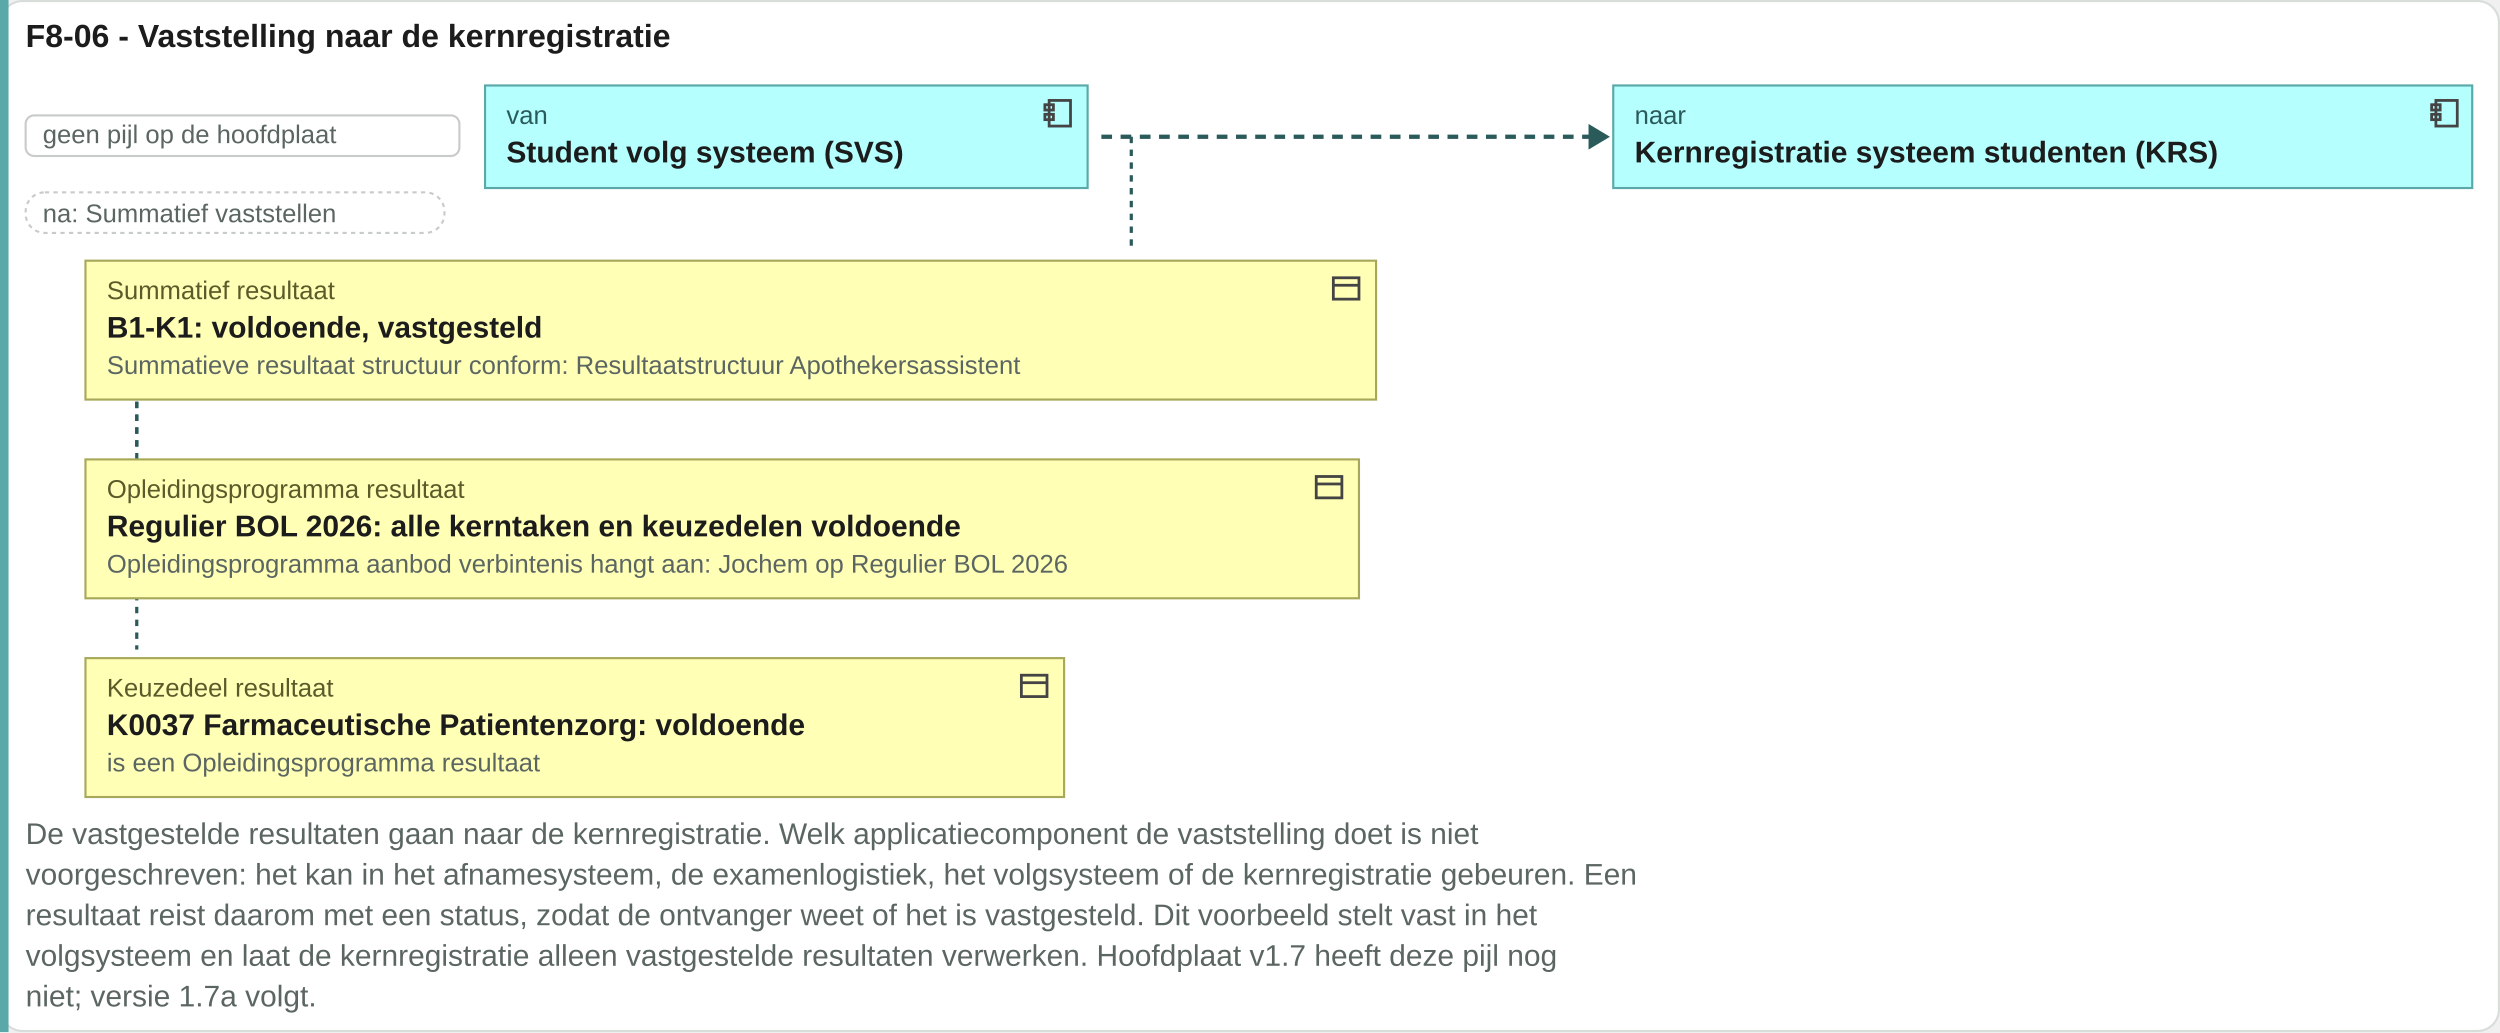
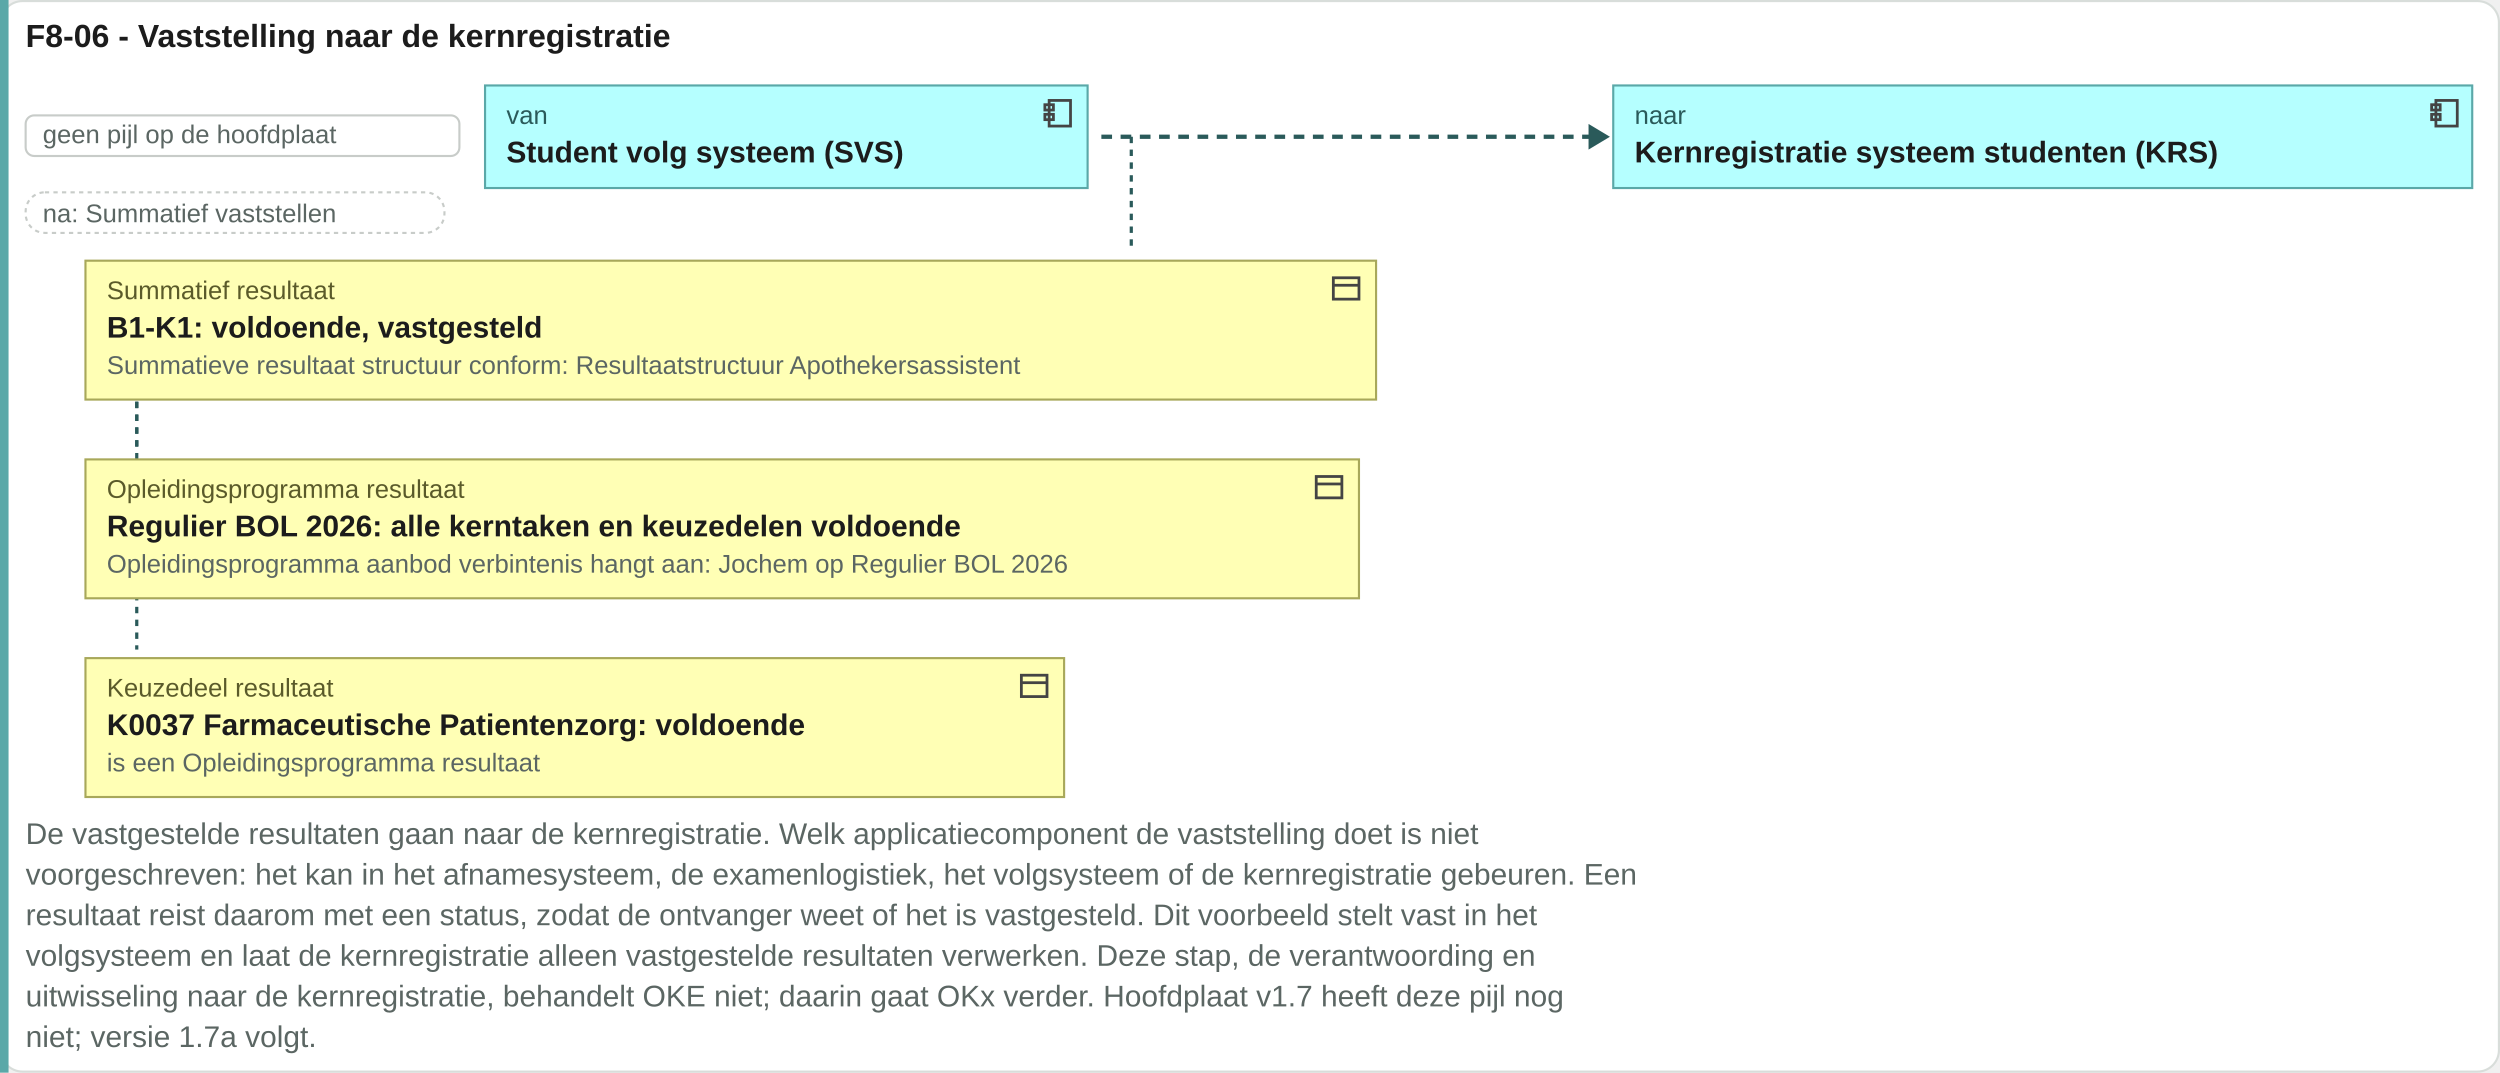
- <svg xmlns="http://www.w3.org/2000/svg" viewBox="0 0 1170 483" width="1170" height="483">
-   <rect x="0.5" y="0.5" width="1169" height="482" rx="10" fill="#ffffff" stroke="#d8ddda" />
+ <svg xmlns="http://www.w3.org/2000/svg" viewBox="0 0 1170 502" width="1170" height="502">
+   <rect x="0.5" y="0.5" width="1169" height="501" rx="10" fill="#ffffff" stroke="#d8ddda" />
  <text x="12" y="22" font-family="Arial, Helvetica, sans-serif" font-size="15" font-weight="bold" fill="#1c1c1c" text-anchor="start">F8-06 - Vaststelling naar de kernregistratie</text>
-   <rect x="0" y="0" width="4" height="483" fill="#5aa8a8" />
+   <rect x="0" y="0" width="4" height="502" fill="#5aa8a8" />
  <rect x="12" y="54" width="203" height="19" rx="4" fill="#ffffff" stroke="#c8ccc9" />
  <text x="20" y="67" font-family="Arial, Helvetica, sans-serif" font-size="12" fill="#5b6663" text-anchor="start">geen pijl op de hoofdplaat</text>
  <rect x="227" y="40" width="282" height="48" rx="0" fill="#b5ffff" stroke="#5aa8a8" />
  <g transform="translate(487,45)" fill="none" stroke="#444" stroke-width="1.3">
    <rect x="4" y="2" width="10" height="12" />
    <rect x="2" y="4" width="4" height="2.5" />
    <rect x="2" y="8.5" width="4" height="2.5" />
  </g>
  <text x="237" y="58" font-family="Arial, Helvetica, sans-serif" font-size="12" fill="#2a5a5a" text-anchor="start">van</text>
  <text x="237" y="76" font-family="Arial, Helvetica, sans-serif" font-size="14" font-weight="bold" fill="#1c1c1c" text-anchor="start">Student volg systeem (SVS)</text>
  <path d="M515.44 64H745.44" stroke="#2a5a5a" stroke-width="2" stroke-dasharray="5 4" />
  <path d="M743.44 58l10 6-10 6z" fill="#2a5a5a" />
  <rect x="755" y="40" width="402" height="48" rx="0" fill="#b5ffff" stroke="#5aa8a8" />
  <g transform="translate(1136,45)" fill="none" stroke="#444" stroke-width="1.3">
    <rect x="4" y="2" width="10" height="12" />
    <rect x="2" y="4" width="4" height="2.5" />
    <rect x="2" y="8.5" width="4" height="2.5" />
  </g>
  <text x="765" y="58" font-family="Arial, Helvetica, sans-serif" font-size="12" fill="#2a5a5a" text-anchor="start">naar</text>
  <text x="765" y="76" font-family="Arial, Helvetica, sans-serif" font-size="14" font-weight="bold" fill="#1c1c1c" text-anchor="start">Kernregistratie systeem studenten (KRS)</text>
  <rect x="12" y="90" width="196" height="19" rx="9" fill="#ffffff" stroke="#c8ccc9" stroke-dasharray="2 2" />
  <text x="20" y="104" font-family="Arial, Helvetica, sans-serif" font-size="12" fill="#5b6663" text-anchor="start">na: Summatief vaststellen</text>
  <path d="M529.44 64V118" stroke="#2a5a5a" stroke-width="1.5" stroke-dasharray="3 3" />
  <path d="M64 122V211" stroke="#2a5a5a" stroke-width="1.5" stroke-dasharray="3 3" />
  <path d="M64 122V304" stroke="#2a5a5a" stroke-width="1.5" stroke-dasharray="3 3" />
  <rect x="40" y="122" width="604" height="65" rx="0" fill="#ffffb5" stroke="#a8a85a" />
  <g transform="translate(622,127)" fill="none" stroke="#444" stroke-width="1.3">
    <rect x="2" y="3" width="12" height="10" />
    <path d="M2 6.5h12" />
  </g>
  <text x="50" y="140" font-family="Arial, Helvetica, sans-serif" font-size="12" fill="#5a5a2a" text-anchor="start">Summatief resultaat</text>
  <text x="50" y="158" font-family="Arial, Helvetica, sans-serif" font-size="14" font-weight="bold" fill="#1c1c1c" text-anchor="start">B1-K1: voldoende, vastgesteld</text>
  <text x="50" y="175" font-family="Arial, Helvetica, sans-serif" font-size="12" fill="#5b6663" text-anchor="start">Summatieve resultaat structuur conform: Resultaatstructuur Apothekersassistent</text>
  <rect x="40" y="215" width="596" height="65" rx="0" fill="#ffffb5" stroke="#a8a85a" />
  <g transform="translate(614,220)" fill="none" stroke="#444" stroke-width="1.3">
    <rect x="2" y="3" width="12" height="10" />
    <path d="M2 6.5h12" />
  </g>
  <text x="50" y="233" font-family="Arial, Helvetica, sans-serif" font-size="12" fill="#5a5a2a" text-anchor="start">Opleidingsprogramma resultaat</text>
  <text x="50" y="251" font-family="Arial, Helvetica, sans-serif" font-size="14" font-weight="bold" fill="#1c1c1c" text-anchor="start">Regulier BOL 2026: alle kerntaken en keuzedelen voldoende</text>
  <text x="50" y="268" font-family="Arial, Helvetica, sans-serif" font-size="12" fill="#5b6663" text-anchor="start">Opleidingsprogramma aanbod verbintenis hangt aan: Jochem op Regulier BOL 2026</text>
  <rect x="40" y="308" width="458" height="65" rx="0" fill="#ffffb5" stroke="#a8a85a" />
  <g transform="translate(476,313)" fill="none" stroke="#444" stroke-width="1.3">
    <rect x="2" y="3" width="12" height="10" />
    <path d="M2 6.5h12" />
  </g>
  <text x="50" y="326" font-family="Arial, Helvetica, sans-serif" font-size="12" fill="#5a5a2a" text-anchor="start">Keuzedeel resultaat</text>
  <text x="50" y="344" font-family="Arial, Helvetica, sans-serif" font-size="14" font-weight="bold" fill="#1c1c1c" text-anchor="start">K0037 Farmaceutische Patientenzorg: voldoende</text>
  <text x="50" y="361" font-family="Arial, Helvetica, sans-serif" font-size="12" fill="#5b6663" text-anchor="start">is een Opleidingsprogramma resultaat</text>
  <text x="12" y="395" font-family="Arial, Helvetica, sans-serif" font-size="14" fill="#5b6663" text-anchor="start">De vastgestelde resultaten gaan naar de kernregistratie. Welk applicatiecomponent de vaststelling doet is niet</text>
  <text x="12" y="414" font-family="Arial, Helvetica, sans-serif" font-size="14" fill="#5b6663" text-anchor="start">voorgeschreven: het kan in het afnamesysteem, de examenlogistiek, het volgsysteem of de kernregistratie gebeuren. Een</text>
  <text x="12" y="433" font-family="Arial, Helvetica, sans-serif" font-size="14" fill="#5b6663" text-anchor="start">resultaat reist daarom met een status, zodat de ontvanger weet of het is vastgesteld. Dit voorbeeld stelt vast in het</text>
-   <text x="12" y="452" font-family="Arial, Helvetica, sans-serif" font-size="14" fill="#5b6663" text-anchor="start">volgsysteem en laat de kernregistratie alleen vastgestelde resultaten verwerken. Hoofdplaat v1.7 heeft deze pijl nog</text>
-   <text x="12" y="471" font-family="Arial, Helvetica, sans-serif" font-size="14" fill="#5b6663" text-anchor="start">niet; versie 1.7a volgt.</text>
+   <text x="12" y="452" font-family="Arial, Helvetica, sans-serif" font-size="14" fill="#5b6663" text-anchor="start">volgsysteem en laat de kernregistratie alleen vastgestelde resultaten verwerken. Deze stap, de verantwoording en</text>
+   <text x="12" y="471" font-family="Arial, Helvetica, sans-serif" font-size="14" fill="#5b6663" text-anchor="start">uitwisseling naar de kernregistratie, behandelt OKE niet; daarin gaat OKx verder. Hoofdplaat v1.7 heeft deze pijl nog</text>
+   <text x="12" y="490" font-family="Arial, Helvetica, sans-serif" font-size="14" fill="#5b6663" text-anchor="start">niet; versie 1.7a volgt.</text>
</svg>
